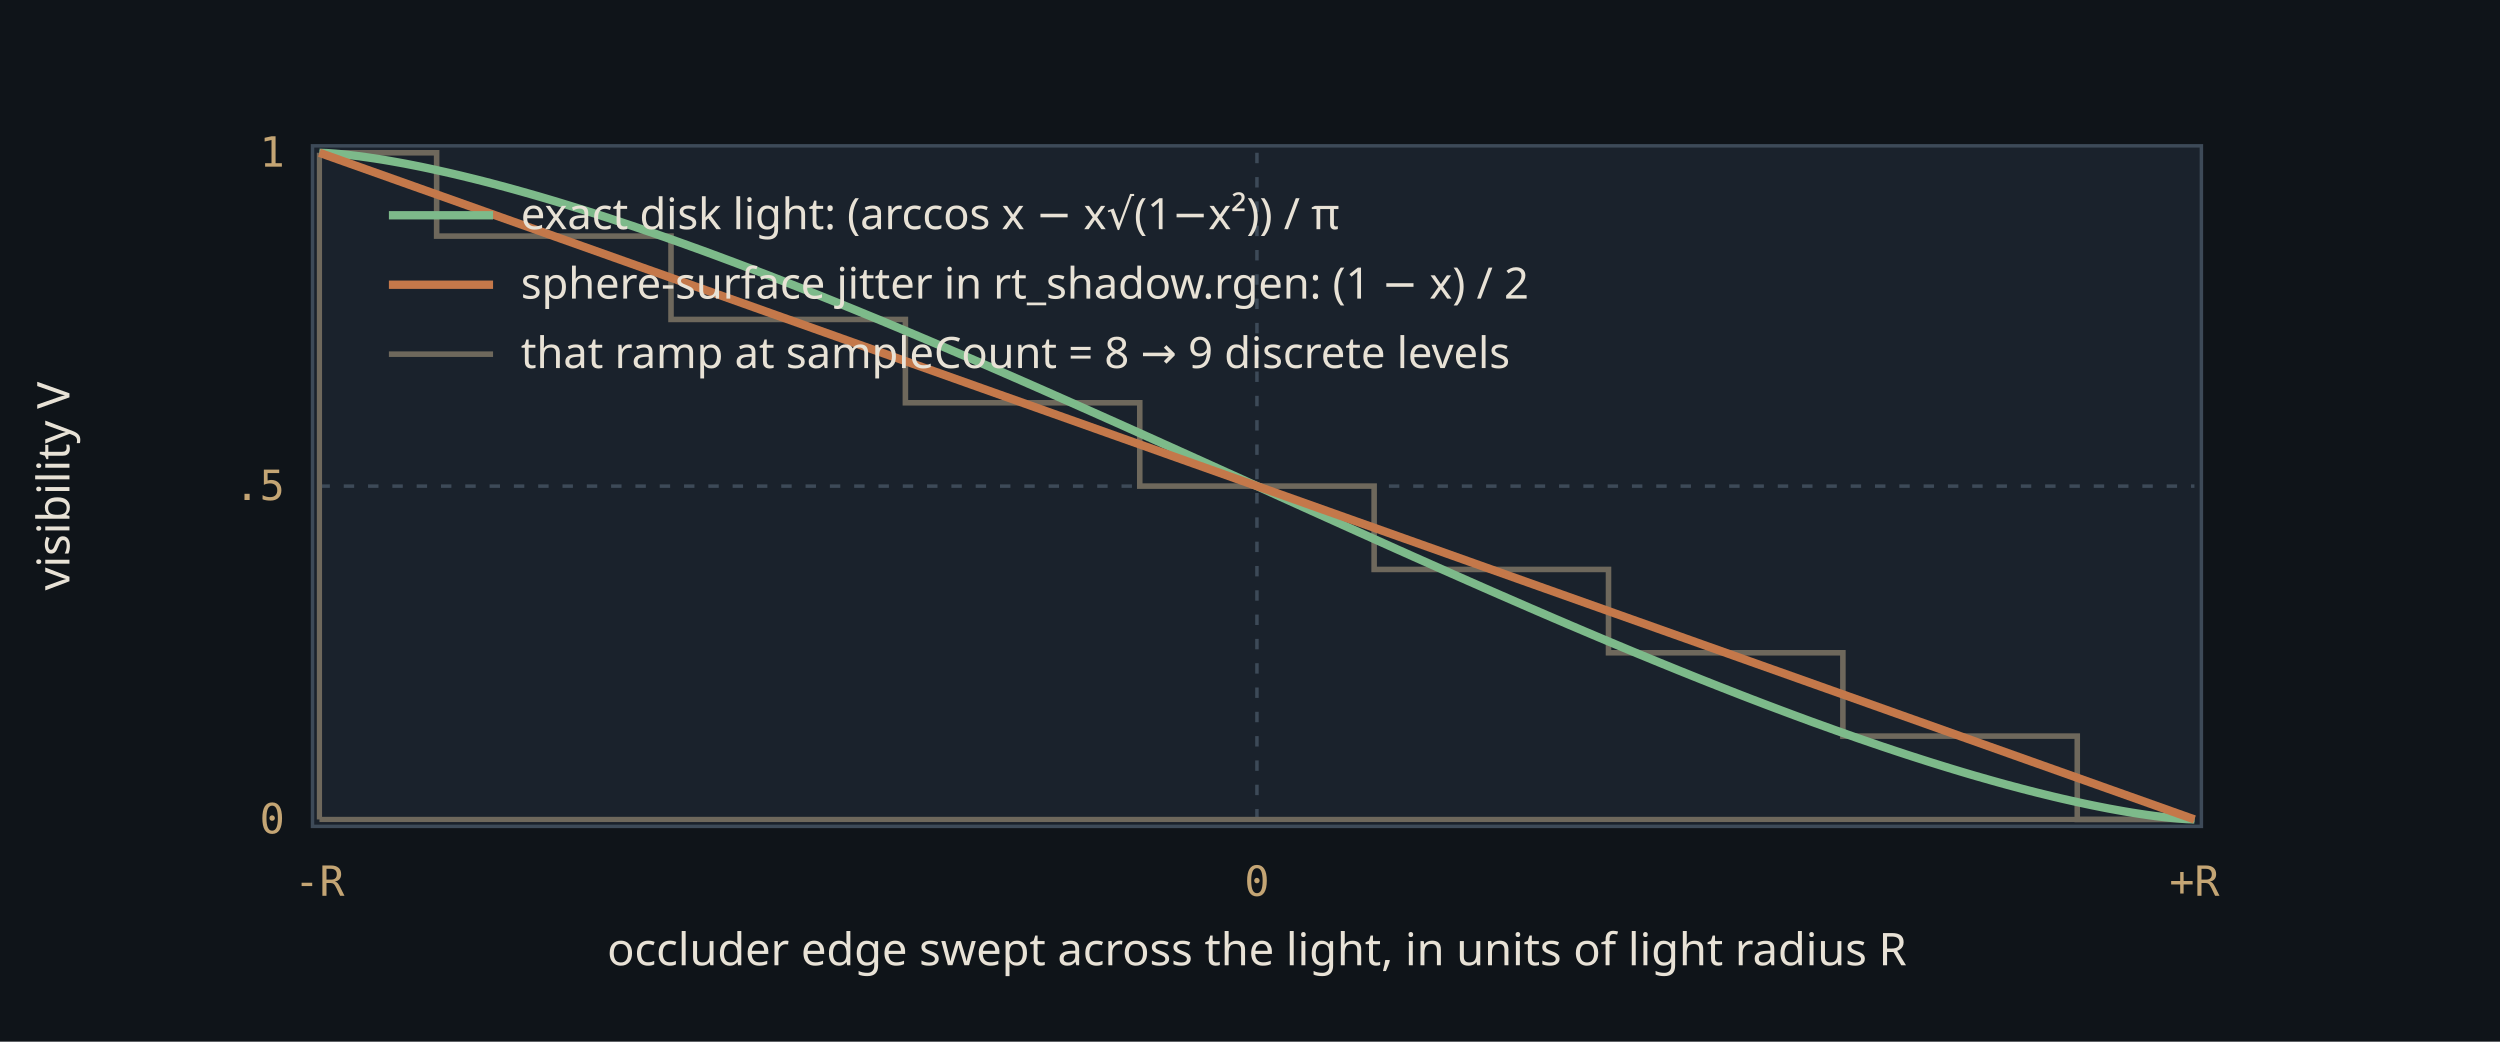
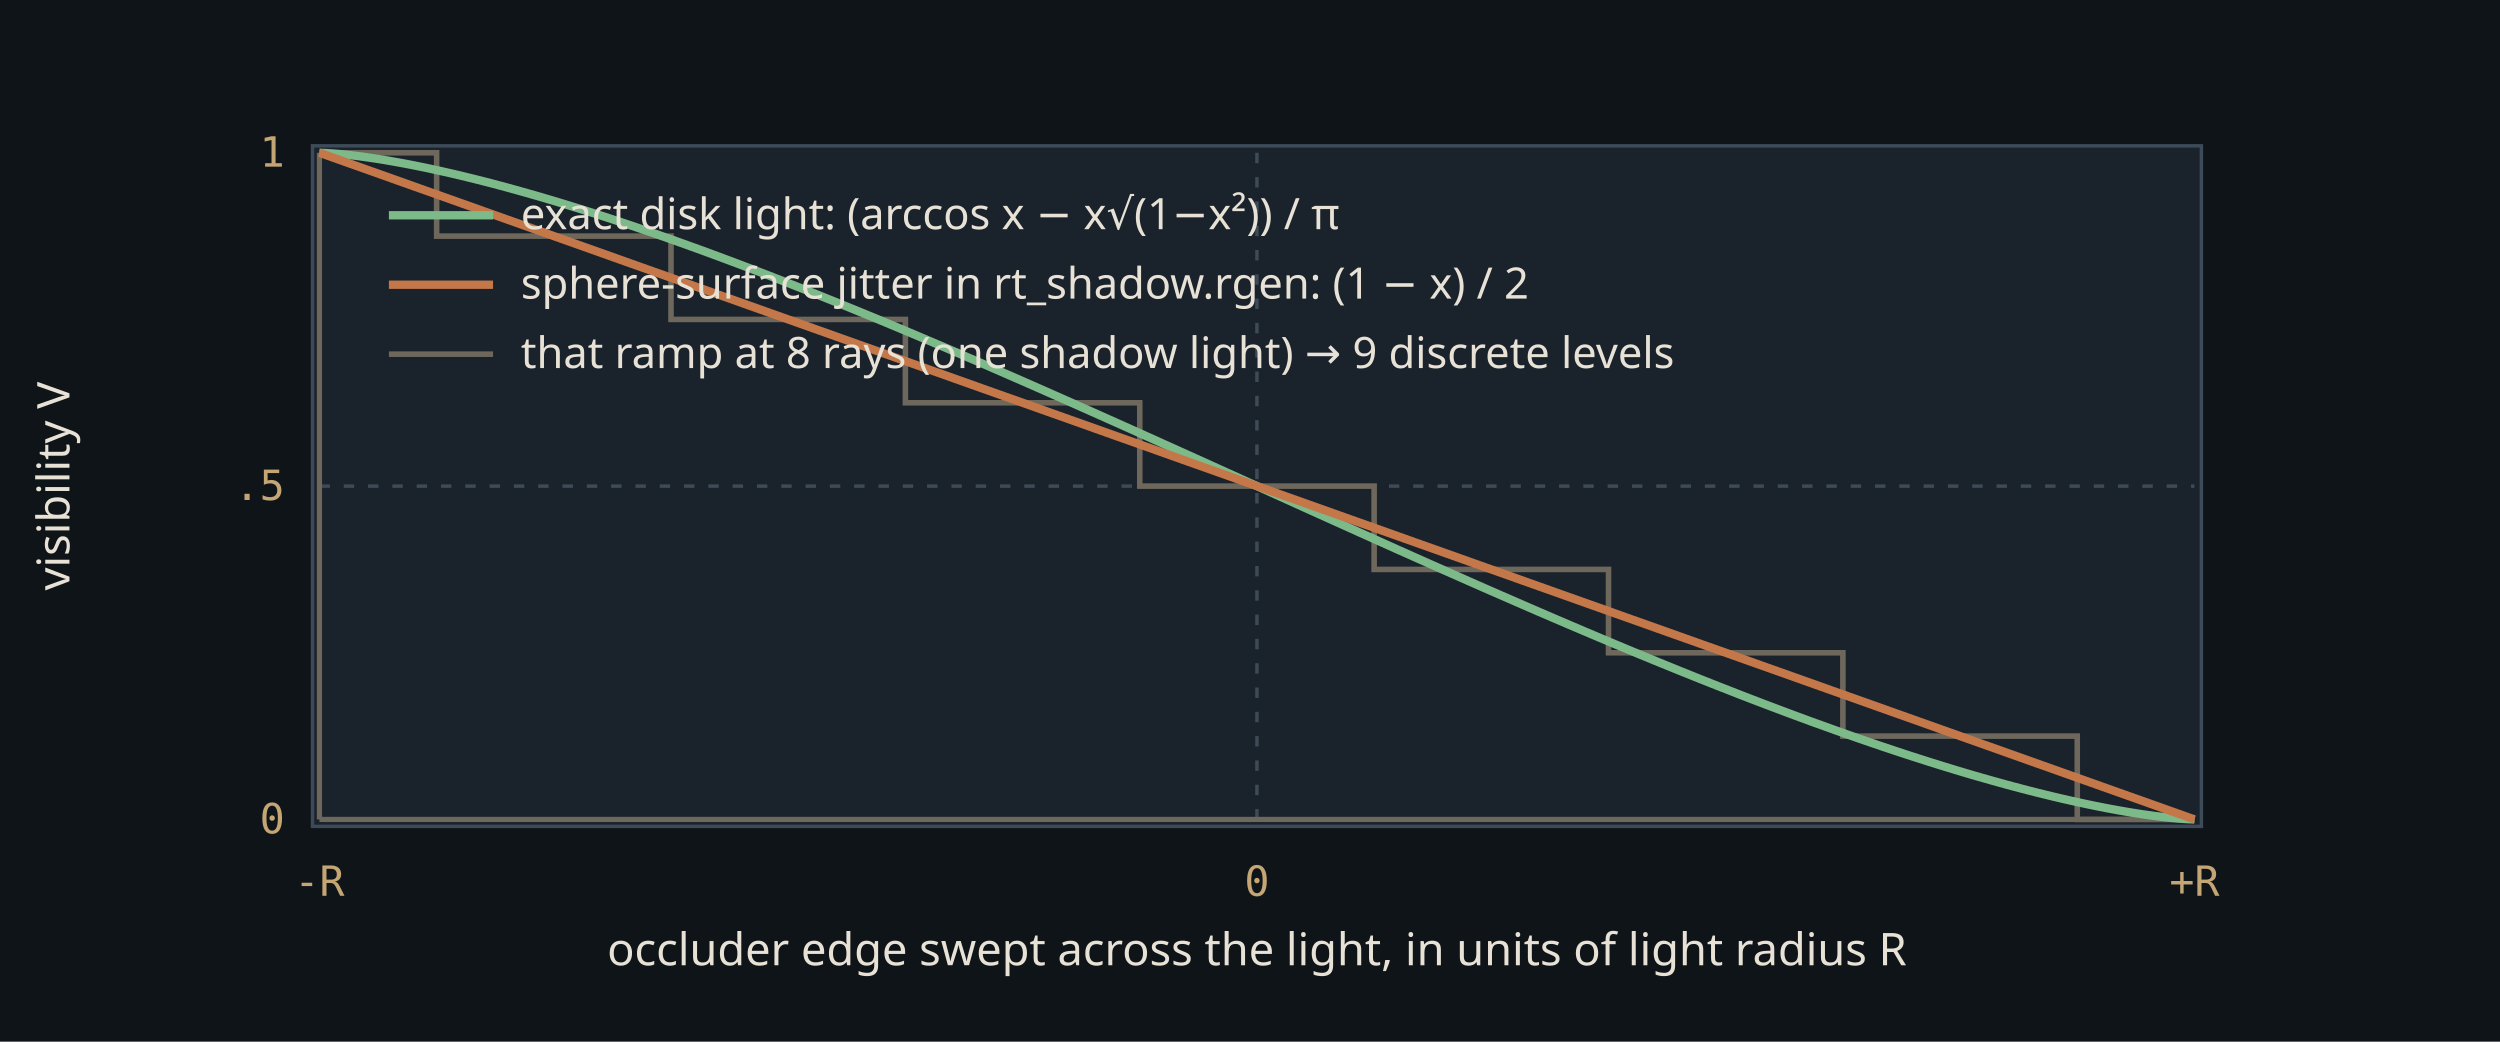
<svg xmlns="http://www.w3.org/2000/svg" viewBox="0 0 720 300" class="unit-diagram" role="img" aria-label="Visibility across a penumbra: the exact disk-light profile is an S-curve, the engine sphere-surface sampler gives a straight ramp, and eight samples quantise that ramp into nine steps.">
  <rect x="0" y="0" width="720" height="300" fill="#0f1419" />
  <rect x="90" y="42" width="544" height="196" fill="#1a222c" stroke="#3d4a58" stroke-width="1" />
  <line x1="362.0" y1="44" x2="362.0" y2="236" stroke="#3d4a58" stroke-width="1" stroke-dasharray="3 4" />
  <line x1="92" y1="140.0" x2="632" y2="140.0" stroke="#3d4a58" stroke-width="1" stroke-dasharray="3 4" />
  <line x1="92" y1="236" x2="632" y2="236" stroke="#6e685c" stroke-width="1.5" />
  <line x1="92" y1="44" x2="92" y2="236" stroke="#6e685c" stroke-width="1.5" />
  <path d="M 92.00 44.00 L 125.75 44.00 L 125.75 68.00 L 193.25 68.00 L 193.25 92.00 L 260.75 92.00 L 260.75 116.00 L 328.25 116.00 L 328.25 140.00 L 395.75 140.00 L 395.75 164.00 L 463.25 164.00 L 463.25 188.00 L 530.75 188.00 L 530.75 212.00 L 598.25 212.00 L 598.25 236.00 L 632.00 236.00" fill="none" stroke="#6e685c" stroke-width="1.6" />
  <path d="M 92.00 44.00 L 94.25 44.09 L 96.50 44.25 L 98.75 44.45 L 101.00 44.70 L 103.25 44.97 L 105.50 45.28 L 107.75 45.61 L 110.00 45.96 L 112.25 46.34 L 114.50 46.74 L 116.75 47.15 L 119.00 47.59 L 121.25 48.04 L 123.50 48.51 L 125.75 49.00 L 128.00 49.50 L 130.25 50.01 L 132.50 50.54 L 134.75 51.09 L 137.00 51.64 L 139.25 52.21 L 141.50 52.79 L 143.75 53.39 L 146.00 53.99 L 148.25 54.61 L 150.50 55.24 L 152.75 55.88 L 155.00 56.52 L 157.25 57.18 L 159.50 57.85 L 161.75 58.53 L 164.00 59.22 L 166.25 59.92 L 168.50 60.62 L 170.75 61.34 L 173.00 62.06 L 175.25 62.79 L 177.50 63.53 L 179.75 64.28 L 182.00 65.03 L 184.25 65.80 L 186.50 66.57 L 188.75 67.34 L 191.00 68.13 L 193.25 68.92 L 195.50 69.72 L 197.75 70.53 L 200.00 71.34 L 202.25 72.15 L 204.50 72.98 L 206.75 73.81 L 209.00 74.65 L 211.25 75.49 L 213.50 76.34 L 215.75 77.19 L 218.00 78.05 L 220.25 78.91 L 222.50 79.78 L 224.75 80.66 L 227.00 81.54 L 229.25 82.42 L 231.50 83.31 L 233.75 84.20 L 236.00 85.10 L 238.25 86.01 L 240.50 86.91 L 242.75 87.83 L 245.00 88.74 L 247.25 89.66 L 249.50 90.59 L 251.75 91.51 L 254.00 92.44 L 256.25 93.38 L 258.50 94.32 L 260.75 95.26 L 263.00 96.21 L 265.25 97.16 L 267.50 98.11 L 269.75 99.07 L 272.00 100.02 L 274.25 100.99 L 276.50 101.95 L 278.75 102.92 L 281.00 103.89 L 283.25 104.86 L 285.50 105.84 L 287.75 106.82 L 290.00 107.80 L 292.25 108.78 L 294.50 109.76 L 296.75 110.75 L 299.00 111.74 L 301.25 112.73 L 303.50 113.73 L 305.75 114.72 L 308.00 115.72 L 310.25 116.72 L 312.50 117.72 L 314.75 118.72 L 317.00 119.72 L 319.25 120.73 L 321.50 121.73 L 323.75 122.74 L 326.00 123.75 L 328.25 124.76 L 330.50 125.77 L 332.75 126.78 L 335.00 127.80 L 337.25 128.81 L 339.50 129.83 L 341.75 130.84 L 344.00 131.86 L 346.25 132.87 L 348.50 133.89 L 350.75 134.91 L 353.00 135.93 L 355.25 136.94 L 357.50 137.96 L 359.75 138.98 L 362.00 140.00 L 364.25 141.02 L 366.50 142.04 L 368.75 143.06 L 371.00 144.07 L 373.25 145.09 L 375.50 146.11 L 377.75 147.13 L 380.00 148.14 L 382.25 149.16 L 384.50 150.17 L 386.75 151.19 L 389.00 152.20 L 391.25 153.22 L 393.50 154.23 L 395.75 155.24 L 398.00 156.25 L 400.25 157.26 L 402.50 158.27 L 404.75 159.27 L 407.00 160.28 L 409.25 161.28 L 411.50 162.28 L 413.75 163.28 L 416.00 164.28 L 418.25 165.28 L 420.50 166.27 L 422.75 167.27 L 425.00 168.26 L 427.25 169.25 L 429.50 170.24 L 431.75 171.22 L 434.00 172.20 L 436.25 173.18 L 438.50 174.16 L 440.75 175.14 L 443.00 176.11 L 445.25 177.08 L 447.50 178.05 L 449.75 179.01 L 452.00 179.98 L 454.25 180.93 L 456.50 181.89 L 458.75 182.84 L 461.00 183.79 L 463.25 184.74 L 465.50 185.68 L 467.75 186.62 L 470.00 187.56 L 472.25 188.49 L 474.50 189.41 L 476.75 190.34 L 479.00 191.26 L 481.25 192.17 L 483.50 193.09 L 485.75 193.99 L 488.00 194.90 L 490.25 195.80 L 492.50 196.69 L 494.75 197.58 L 497.00 198.46 L 499.25 199.34 L 501.50 200.22 L 503.75 201.09 L 506.00 201.95 L 508.25 202.81 L 510.50 203.66 L 512.75 204.51 L 515.00 205.35 L 517.25 206.19 L 519.50 207.02 L 521.75 207.85 L 524.00 208.66 L 526.25 209.47 L 528.50 210.28 L 530.75 211.08 L 533.00 211.87 L 535.25 212.66 L 537.50 213.43 L 539.75 214.20 L 542.00 214.97 L 544.25 215.72 L 546.50 216.47 L 548.75 217.21 L 551.00 217.94 L 553.25 218.66 L 555.50 219.38 L 557.75 220.08 L 560.00 220.78 L 562.25 221.47 L 564.50 222.15 L 566.75 222.82 L 569.00 223.48 L 571.25 224.12 L 573.50 224.76 L 575.75 225.39 L 578.00 226.01 L 580.25 226.61 L 582.50 227.21 L 584.75 227.79 L 587.00 228.36 L 589.25 228.91 L 591.50 229.46 L 593.75 229.99 L 596.00 230.50 L 598.25 231.00 L 600.50 231.49 L 602.75 231.96 L 605.00 232.41 L 607.25 232.85 L 609.50 233.26 L 611.75 233.66 L 614.00 234.04 L 616.25 234.39 L 618.50 234.72 L 620.75 235.03 L 623.00 235.30 L 625.25 235.55 L 627.50 235.75 L 629.75 235.91 L 632.00 236.00" fill="none" stroke="#7dba8a" stroke-width="2.4" />
  <path d="M 92.00 44.00 L 94.25 44.80 L 96.50 45.60 L 98.75 46.40 L 101.00 47.20 L 103.25 48.00 L 105.50 48.80 L 107.75 49.60 L 110.00 50.40 L 112.25 51.20 L 114.50 52.00 L 116.75 52.80 L 119.00 53.60 L 121.25 54.40 L 123.50 55.20 L 125.75 56.00 L 128.00 56.80 L 130.25 57.60 L 132.50 58.40 L 134.75 59.20 L 137.00 60.00 L 139.25 60.80 L 141.50 61.60 L 143.75 62.40 L 146.00 63.20 L 148.25 64.00 L 150.50 64.80 L 152.75 65.60 L 155.00 66.40 L 157.25 67.20 L 159.50 68.00 L 161.75 68.80 L 164.00 69.60 L 166.25 70.40 L 168.50 71.20 L 170.75 72.00 L 173.00 72.80 L 175.25 73.60 L 177.50 74.40 L 179.75 75.20 L 182.00 76.00 L 184.25 76.80 L 186.50 77.60 L 188.75 78.40 L 191.00 79.20 L 193.25 80.00 L 195.50 80.80 L 197.75 81.60 L 200.00 82.40 L 202.25 83.20 L 204.50 84.00 L 206.75 84.80 L 209.00 85.60 L 211.25 86.40 L 213.50 87.20 L 215.75 88.00 L 218.00 88.80 L 220.25 89.60 L 222.50 90.40 L 224.75 91.20 L 227.00 92.00 L 229.25 92.80 L 231.50 93.60 L 233.75 94.40 L 236.00 95.20 L 238.25 96.00 L 240.50 96.80 L 242.75 97.60 L 245.00 98.40 L 247.25 99.20 L 249.50 100.00 L 251.75 100.80 L 254.00 101.60 L 256.25 102.40 L 258.50 103.20 L 260.75 104.00 L 263.00 104.80 L 265.25 105.60 L 267.50 106.40 L 269.75 107.20 L 272.00 108.00 L 274.25 108.80 L 276.50 109.60 L 278.75 110.40 L 281.00 111.20 L 283.25 112.00 L 285.50 112.80 L 287.75 113.60 L 290.00 114.40 L 292.25 115.20 L 294.50 116.00 L 296.75 116.80 L 299.00 117.60 L 301.25 118.40 L 303.50 119.20 L 305.75 120.00 L 308.00 120.80 L 310.25 121.60 L 312.50 122.40 L 314.75 123.20 L 317.00 124.00 L 319.25 124.80 L 321.50 125.60 L 323.75 126.40 L 326.00 127.20 L 328.25 128.00 L 330.50 128.80 L 332.75 129.60 L 335.00 130.40 L 337.25 131.20 L 339.50 132.00 L 341.75 132.80 L 344.00 133.60 L 346.25 134.40 L 348.50 135.20 L 350.75 136.00 L 353.00 136.80 L 355.25 137.60 L 357.50 138.40 L 359.75 139.20 L 362.00 140.00 L 364.25 140.80 L 366.50 141.60 L 368.75 142.40 L 371.00 143.20 L 373.25 144.00 L 375.50 144.80 L 377.75 145.60 L 380.00 146.40 L 382.25 147.20 L 384.50 148.00 L 386.75 148.80 L 389.00 149.60 L 391.25 150.40 L 393.50 151.20 L 395.75 152.00 L 398.00 152.80 L 400.25 153.60 L 402.50 154.40 L 404.75 155.20 L 407.00 156.00 L 409.25 156.80 L 411.50 157.60 L 413.75 158.40 L 416.00 159.20 L 418.25 160.00 L 420.50 160.80 L 422.75 161.60 L 425.00 162.40 L 427.25 163.20 L 429.50 164.00 L 431.75 164.80 L 434.00 165.60 L 436.25 166.40 L 438.50 167.20 L 440.75 168.00 L 443.00 168.80 L 445.25 169.60 L 447.50 170.40 L 449.75 171.20 L 452.00 172.00 L 454.25 172.80 L 456.50 173.60 L 458.75 174.40 L 461.00 175.20 L 463.25 176.00 L 465.50 176.80 L 467.75 177.60 L 470.00 178.40 L 472.25 179.20 L 474.50 180.00 L 476.75 180.80 L 479.00 181.60 L 481.25 182.40 L 483.50 183.20 L 485.75 184.00 L 488.00 184.80 L 490.25 185.60 L 492.50 186.40 L 494.75 187.20 L 497.00 188.00 L 499.25 188.80 L 501.50 189.60 L 503.75 190.40 L 506.00 191.20 L 508.25 192.00 L 510.50 192.80 L 512.75 193.60 L 515.00 194.40 L 517.25 195.20 L 519.50 196.00 L 521.75 196.80 L 524.00 197.60 L 526.25 198.40 L 528.50 199.20 L 530.75 200.00 L 533.00 200.80 L 535.25 201.60 L 537.50 202.40 L 539.75 203.20 L 542.00 204.00 L 544.25 204.80 L 546.50 205.60 L 548.75 206.40 L 551.00 207.20 L 553.25 208.00 L 555.50 208.80 L 557.75 209.60 L 560.00 210.40 L 562.25 211.20 L 564.50 212.00 L 566.75 212.80 L 569.00 213.60 L 571.25 214.40 L 573.50 215.20 L 575.75 216.00 L 578.00 216.80 L 580.25 217.60 L 582.50 218.40 L 584.75 219.20 L 587.00 220.00 L 589.25 220.80 L 591.50 221.60 L 593.75 222.40 L 596.00 223.20 L 598.25 224.00 L 600.50 224.80 L 602.75 225.60 L 605.00 226.40 L 607.25 227.20 L 609.50 228.00 L 611.75 228.80 L 614.00 229.60 L 616.25 230.40 L 618.50 231.20 L 620.75 232.00 L 623.00 232.80 L 625.25 233.60 L 627.50 234.40 L 629.75 235.20 L 632.00 236.00" fill="none" stroke="#c4784a" stroke-width="2.4" />
  <text x="92" y="258" font-family="IBM Plex Mono,monospace" font-size="12" fill="#c4a574" text-anchor="middle">-R</text>
  <text x="362.0" y="258" font-family="IBM Plex Mono,monospace" font-size="12" fill="#c4a574" text-anchor="middle">0</text>
  <text x="632" y="258" font-family="IBM Plex Mono,monospace" font-size="12" fill="#c4a574" text-anchor="middle">+R</text>
  <text x="362.0" y="278" font-family="DM Sans,sans-serif" font-size="13" fill="#e8e2d6" text-anchor="middle">occluder edge swept across the light, in units of light radius R</text>
  <text x="82" y="240" font-family="IBM Plex Mono,monospace" font-size="12" fill="#c4a574" text-anchor="end">0</text>
  <text x="82" y="144.0" font-family="IBM Plex Mono,monospace" font-size="12" fill="#c4a574" text-anchor="end">.5</text>
  <text x="82" y="48" font-family="IBM Plex Mono,monospace" font-size="12" fill="#c4a574" text-anchor="end">1</text>
  <text x="20" y="140.0" font-family="DM Sans,sans-serif" font-size="13" fill="#e8e2d6" text-anchor="middle" transform="rotate(-90 20 140.0)">visibility V</text>
  <line x1="112" y1="62" x2="142" y2="62" stroke="#7dba8a" stroke-width="2.4" />
  <text x="150" y="66" font-family="DM Sans,sans-serif" font-size="12.5" fill="#e8e2d6">exact disk light: (arccos x − x√(1−x²)) / π</text>
  <line x1="112" y1="82" x2="142" y2="82" stroke="#c4784a" stroke-width="2.4" />
  <text x="150" y="86" font-family="DM Sans,sans-serif" font-size="12.5" fill="#e8e2d6">sphere-surface jitter in rt_shadow.rgen: (1 − x) / 2</text>
  <line x1="112" y1="102" x2="142" y2="102" stroke="#6e685c" stroke-width="1.6" />
-   <text x="150" y="106" font-family="DM Sans,sans-serif" font-size="12.5" fill="#e8e2d6">that ramp at sampleCount = 8 → 9 discrete levels</text>
+   <text x="150" y="106" font-family="DM Sans,sans-serif" font-size="12.5" fill="#e8e2d6">that ramp at 8 rays (one shadow light) → 9 discrete levels</text>
</svg>
